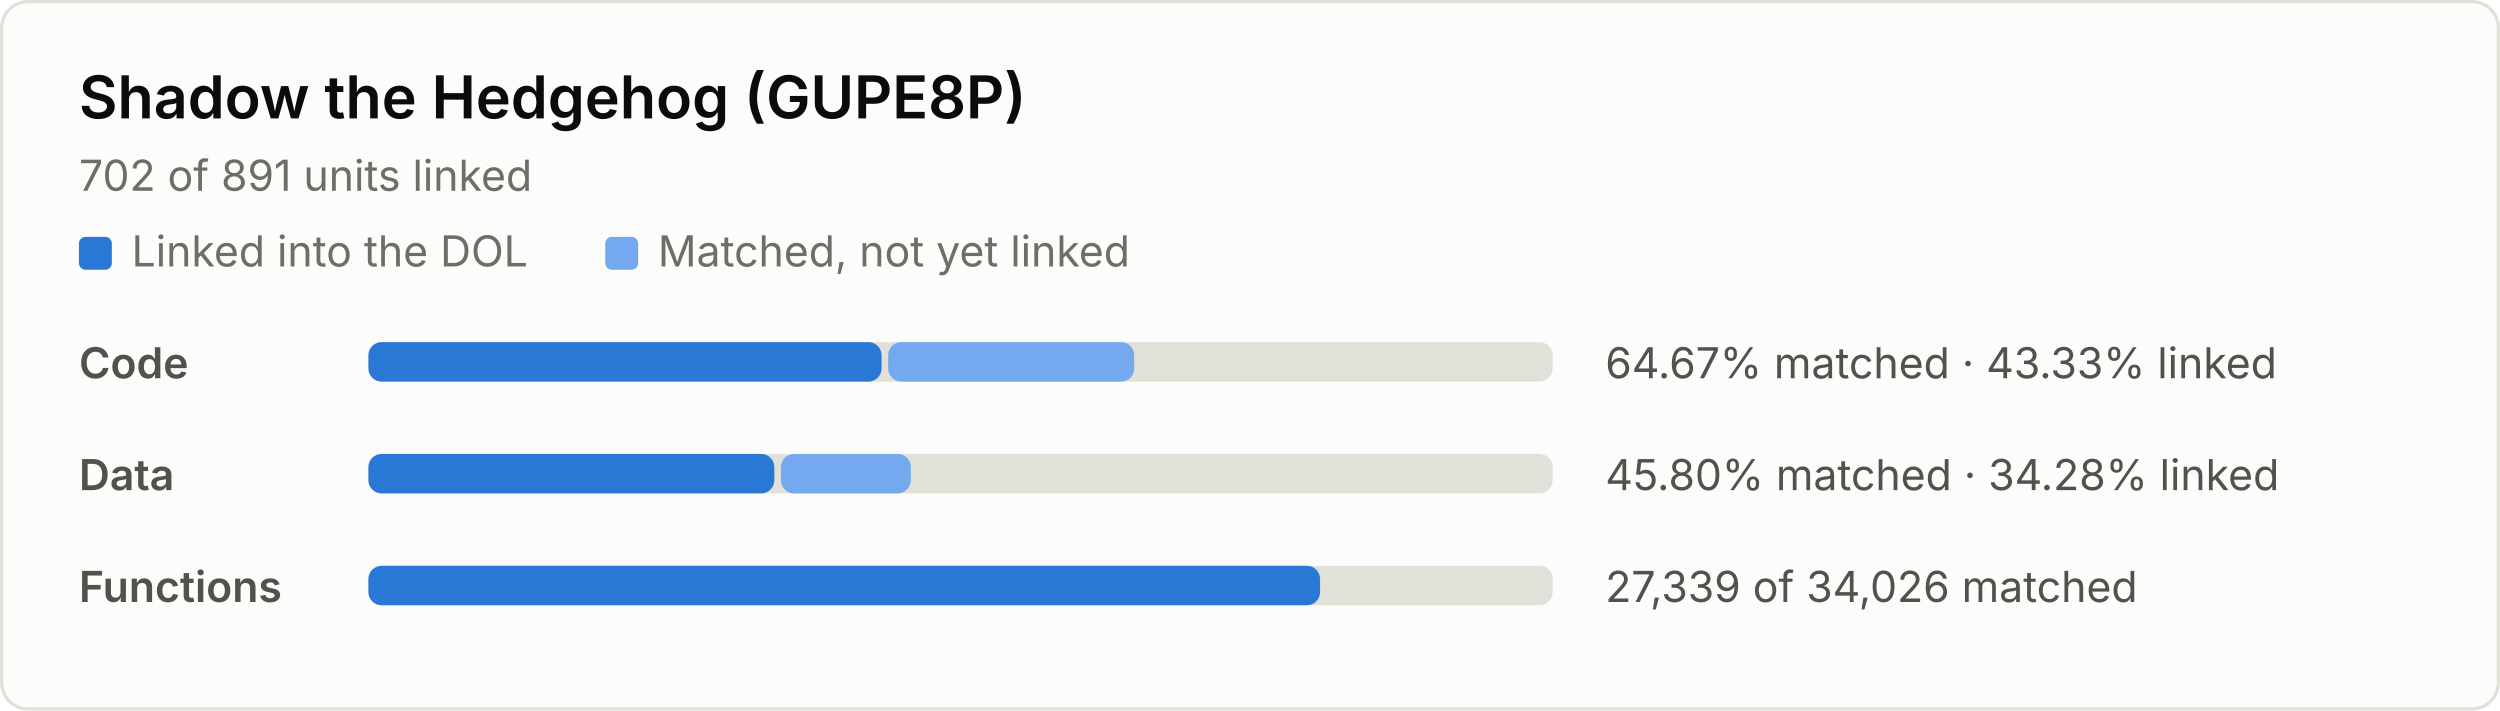
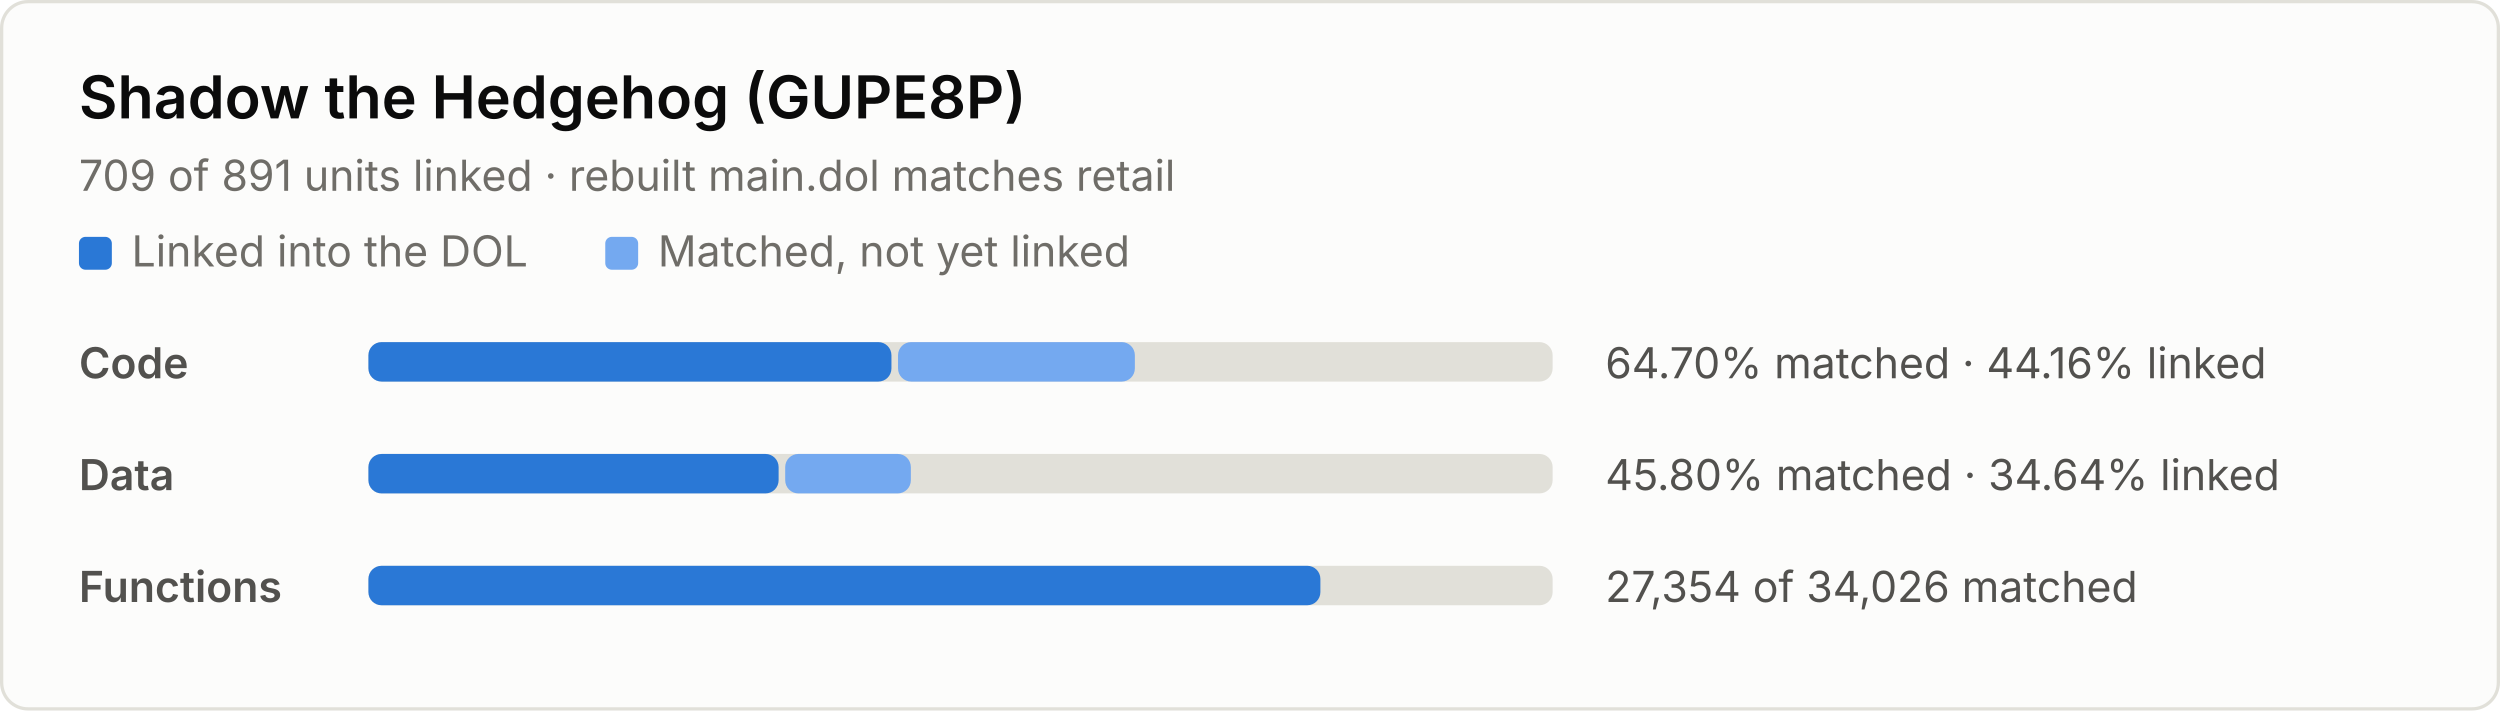
- <svg xmlns="http://www.w3.org/2000/svg" width="760" height="216" viewBox="0 0 760 216" role="img" aria-label="Decompilation progress: 64.67% of code matched, 43.33% linked">
+ <svg xmlns="http://www.w3.org/2000/svg" width="760" height="216" viewBox="0 0 760 216" role="img" aria-label="Decompilation progress: 64.70% of code matched, 44.16% linked">
  <style>
.bg { fill: #fcfcfb; stroke: #e1e0d9; }
.title { fill: #0b0b0b; font: 600 18px system-ui, -apple-system, "Segoe UI", sans-serif; }
.sub, .label, .nums, .key { font: 13px system-ui, -apple-system, "Segoe UI", sans-serif; }
.sub, .key { fill: #6f6d68; }
.label { fill: #52514e; font-weight: 600; }
.nums { fill: #52514e; font-variant-numeric: tabular-nums; }
.track { fill: #e1e0d9; }
.linked { fill: #2a78d6; }
.matched { fill: #74a9f0; }
@media (prefers-color-scheme: dark) {
  .bg { fill: #1a1a19; stroke: #2c2c2a; }
  .title { fill: #f0efec; }
  .sub, .key { fill: #9a988f; }
  .label, .nums { fill: #c3c2b7; }
  .track { fill: #2c2c2a; }
  .linked { fill: #4a94ec; }
  .matched { fill: #2260b0; }
}
</style>
  <rect class="bg" x="0.5" y="0.5" width="759" height="215" rx="8" />
  <text class="title" x="24" y="36">Shadow the Hedgehog (GUPE8P)</text>
-   <text class="sub" x="24" y="58">702 of 891 units linked</text>
+   <text class="sub" x="24" y="58">709 of 891 units linked · rebuilt main.dol matches retail</text>
  <rect class="linked" x="24" y="72" width="10" height="10" rx="2" />
  <text class="key" x="40" y="81">Linked into the DOL</text>
  <rect class="matched" x="184" y="72" width="10" height="10" rx="2" />
  <text class="key" x="200" y="81">Matched, not yet linked</text>
  <text class="label" x="24" y="115">Code</text>
  <rect class="track" x="112" y="104" width="360" height="12" rx="4" />
-   <rect class="linked" x="112" y="104" width="156.0" height="12" rx="4" />
-   <rect class="matched" x="270.0" y="104" width="74.8" height="12" rx="4" />
-   <text class="nums" x="488" y="115">64.67% matched · 43.33% linked</text>
+   <rect class="linked" x="112" y="104" width="159.0" height="12" rx="4" />
+   <rect class="matched" x="273.0" y="104" width="72.0" height="12" rx="4" />
+   <text class="nums" x="488" y="115">64.70% matched · 44.16% linked</text>
  <text class="label" x="24" y="149">Data</text>
  <rect class="track" x="112" y="138" width="360" height="12" rx="4" />
-   <rect class="linked" x="112" y="138" width="123.4" height="12" rx="4" />
-   <rect class="matched" x="237.4" y="138" width="39.5" height="12" rx="4" />
-   <text class="nums" x="488" y="149">45.80% matched · 34.28% linked</text>
+   <rect class="linked" x="112" y="138" width="124.7" height="12" rx="4" />
+   <rect class="matched" x="238.7" y="138" width="38.2" height="12" rx="4" />
+   <text class="nums" x="488" y="149">45.80% matched · 34.64% linked</text>
  <text class="label" x="24" y="183">Functions</text>
  <rect class="track" x="112" y="172" width="360" height="12" rx="4" />
-   <rect class="linked" x="112" y="172" width="289.3" height="12" rx="4" />
-   <text class="nums" x="488" y="183">27,339 of 34,026 matched</text>
+   <rect class="linked" x="112" y="172" width="289.4" height="12" rx="4" />
+   <text class="nums" x="488" y="183">27,354 of 34,026 matched</text>
</svg>
